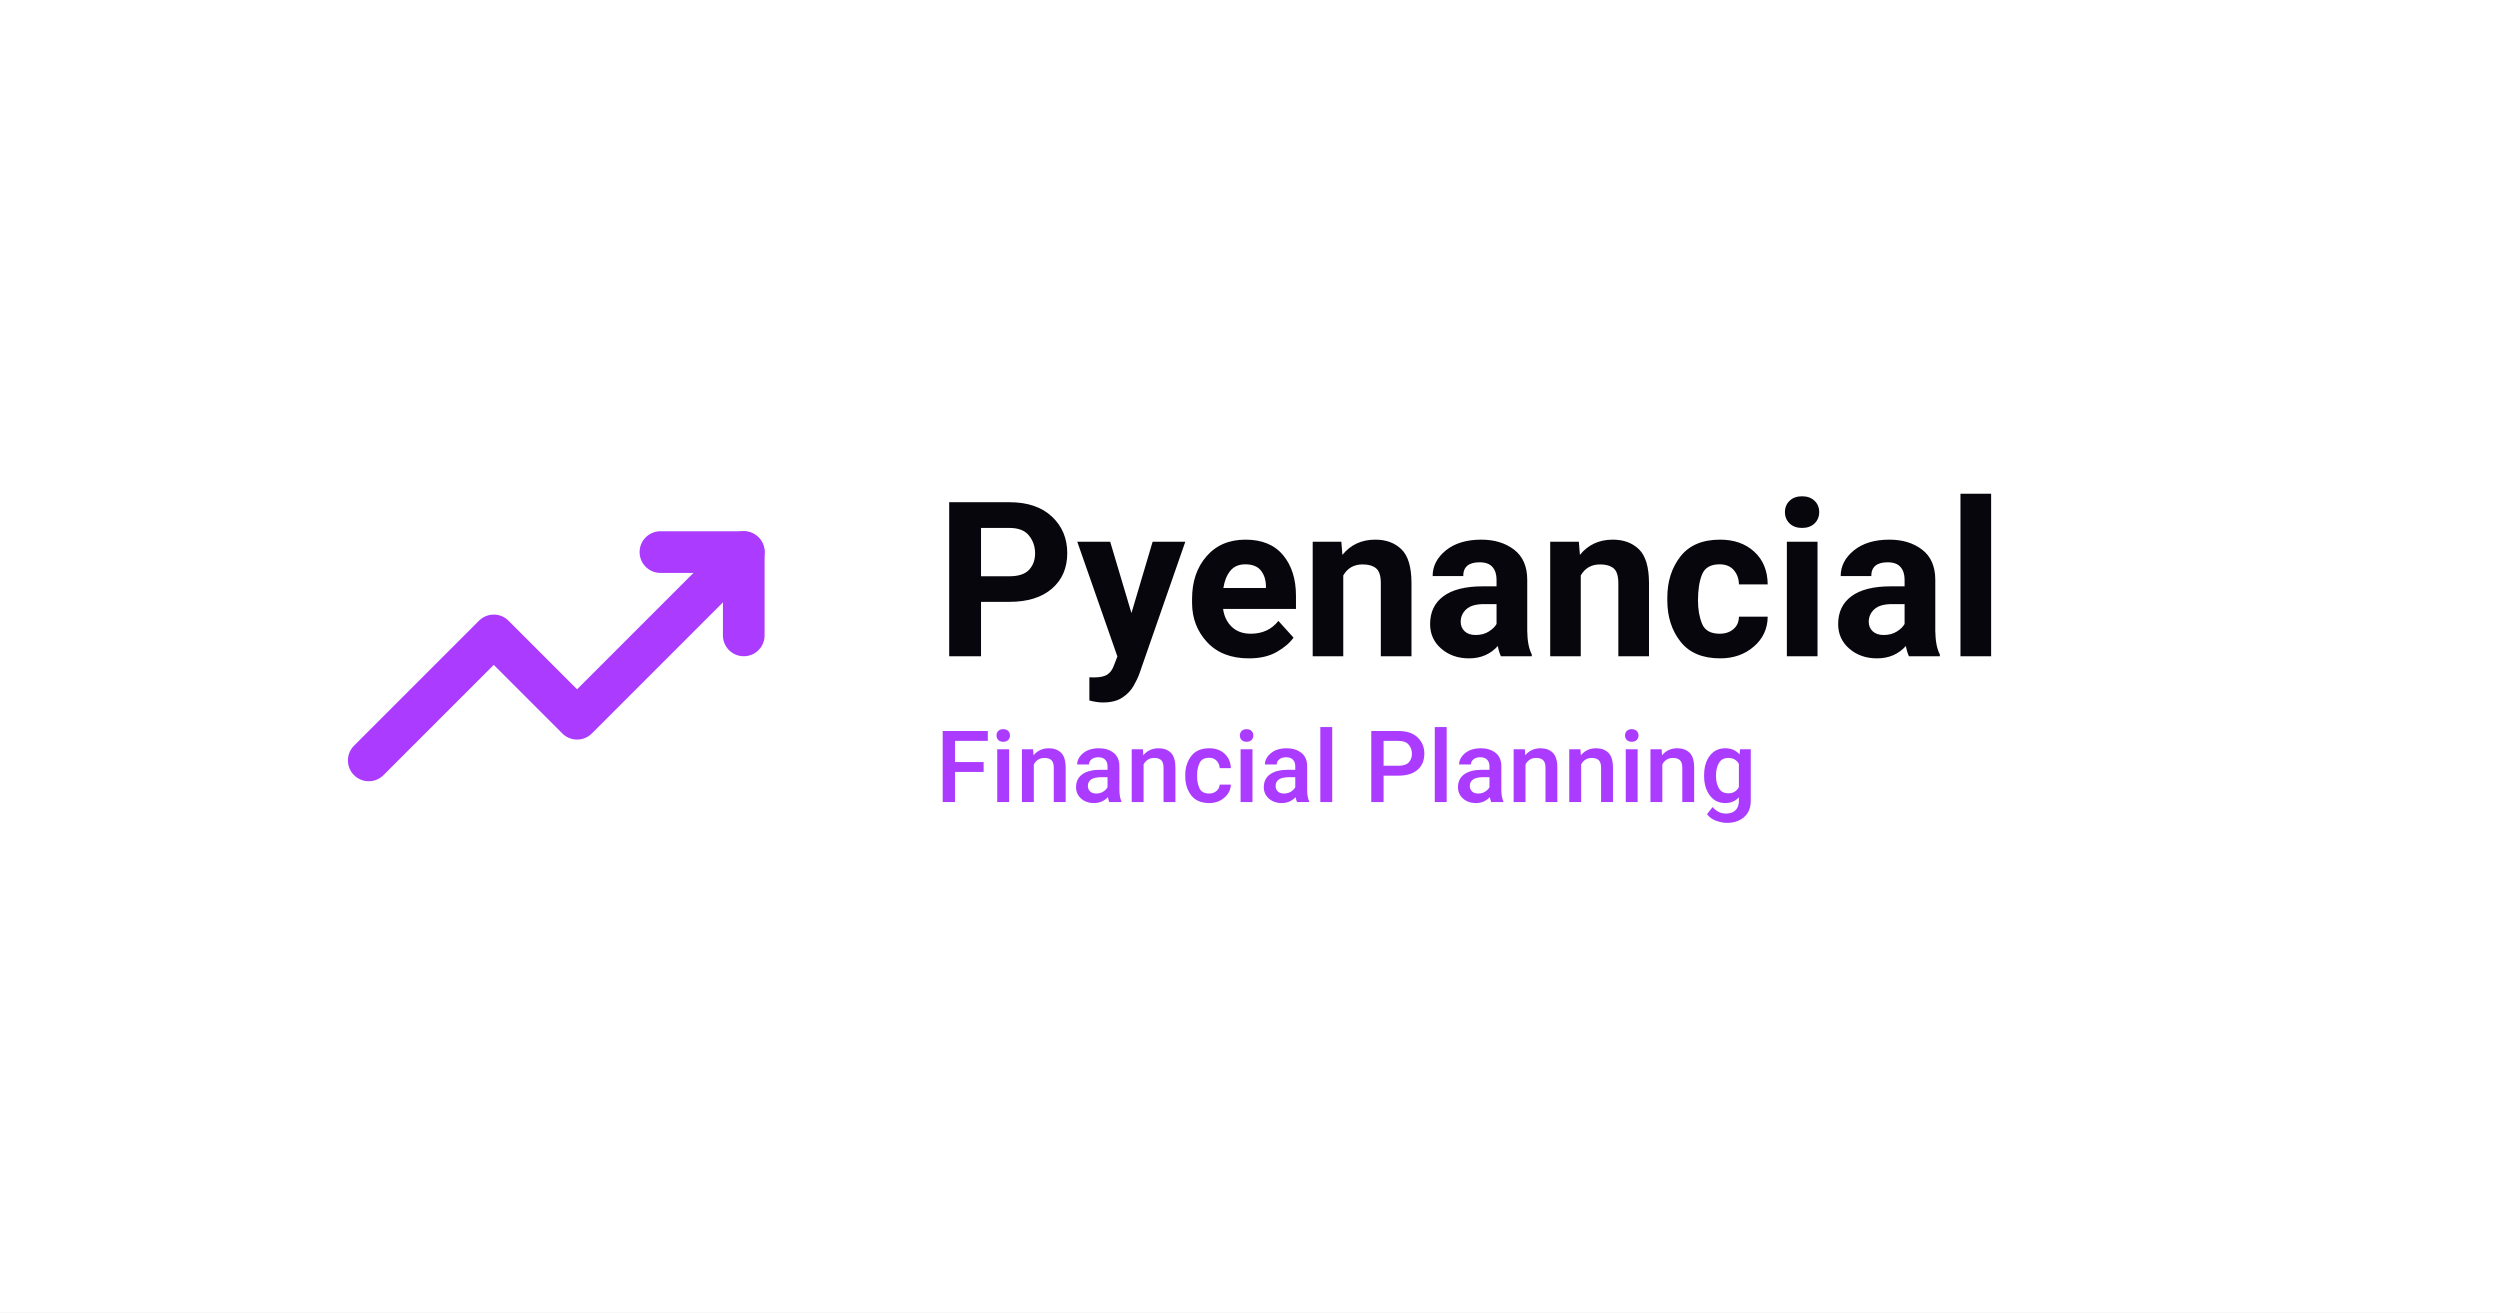
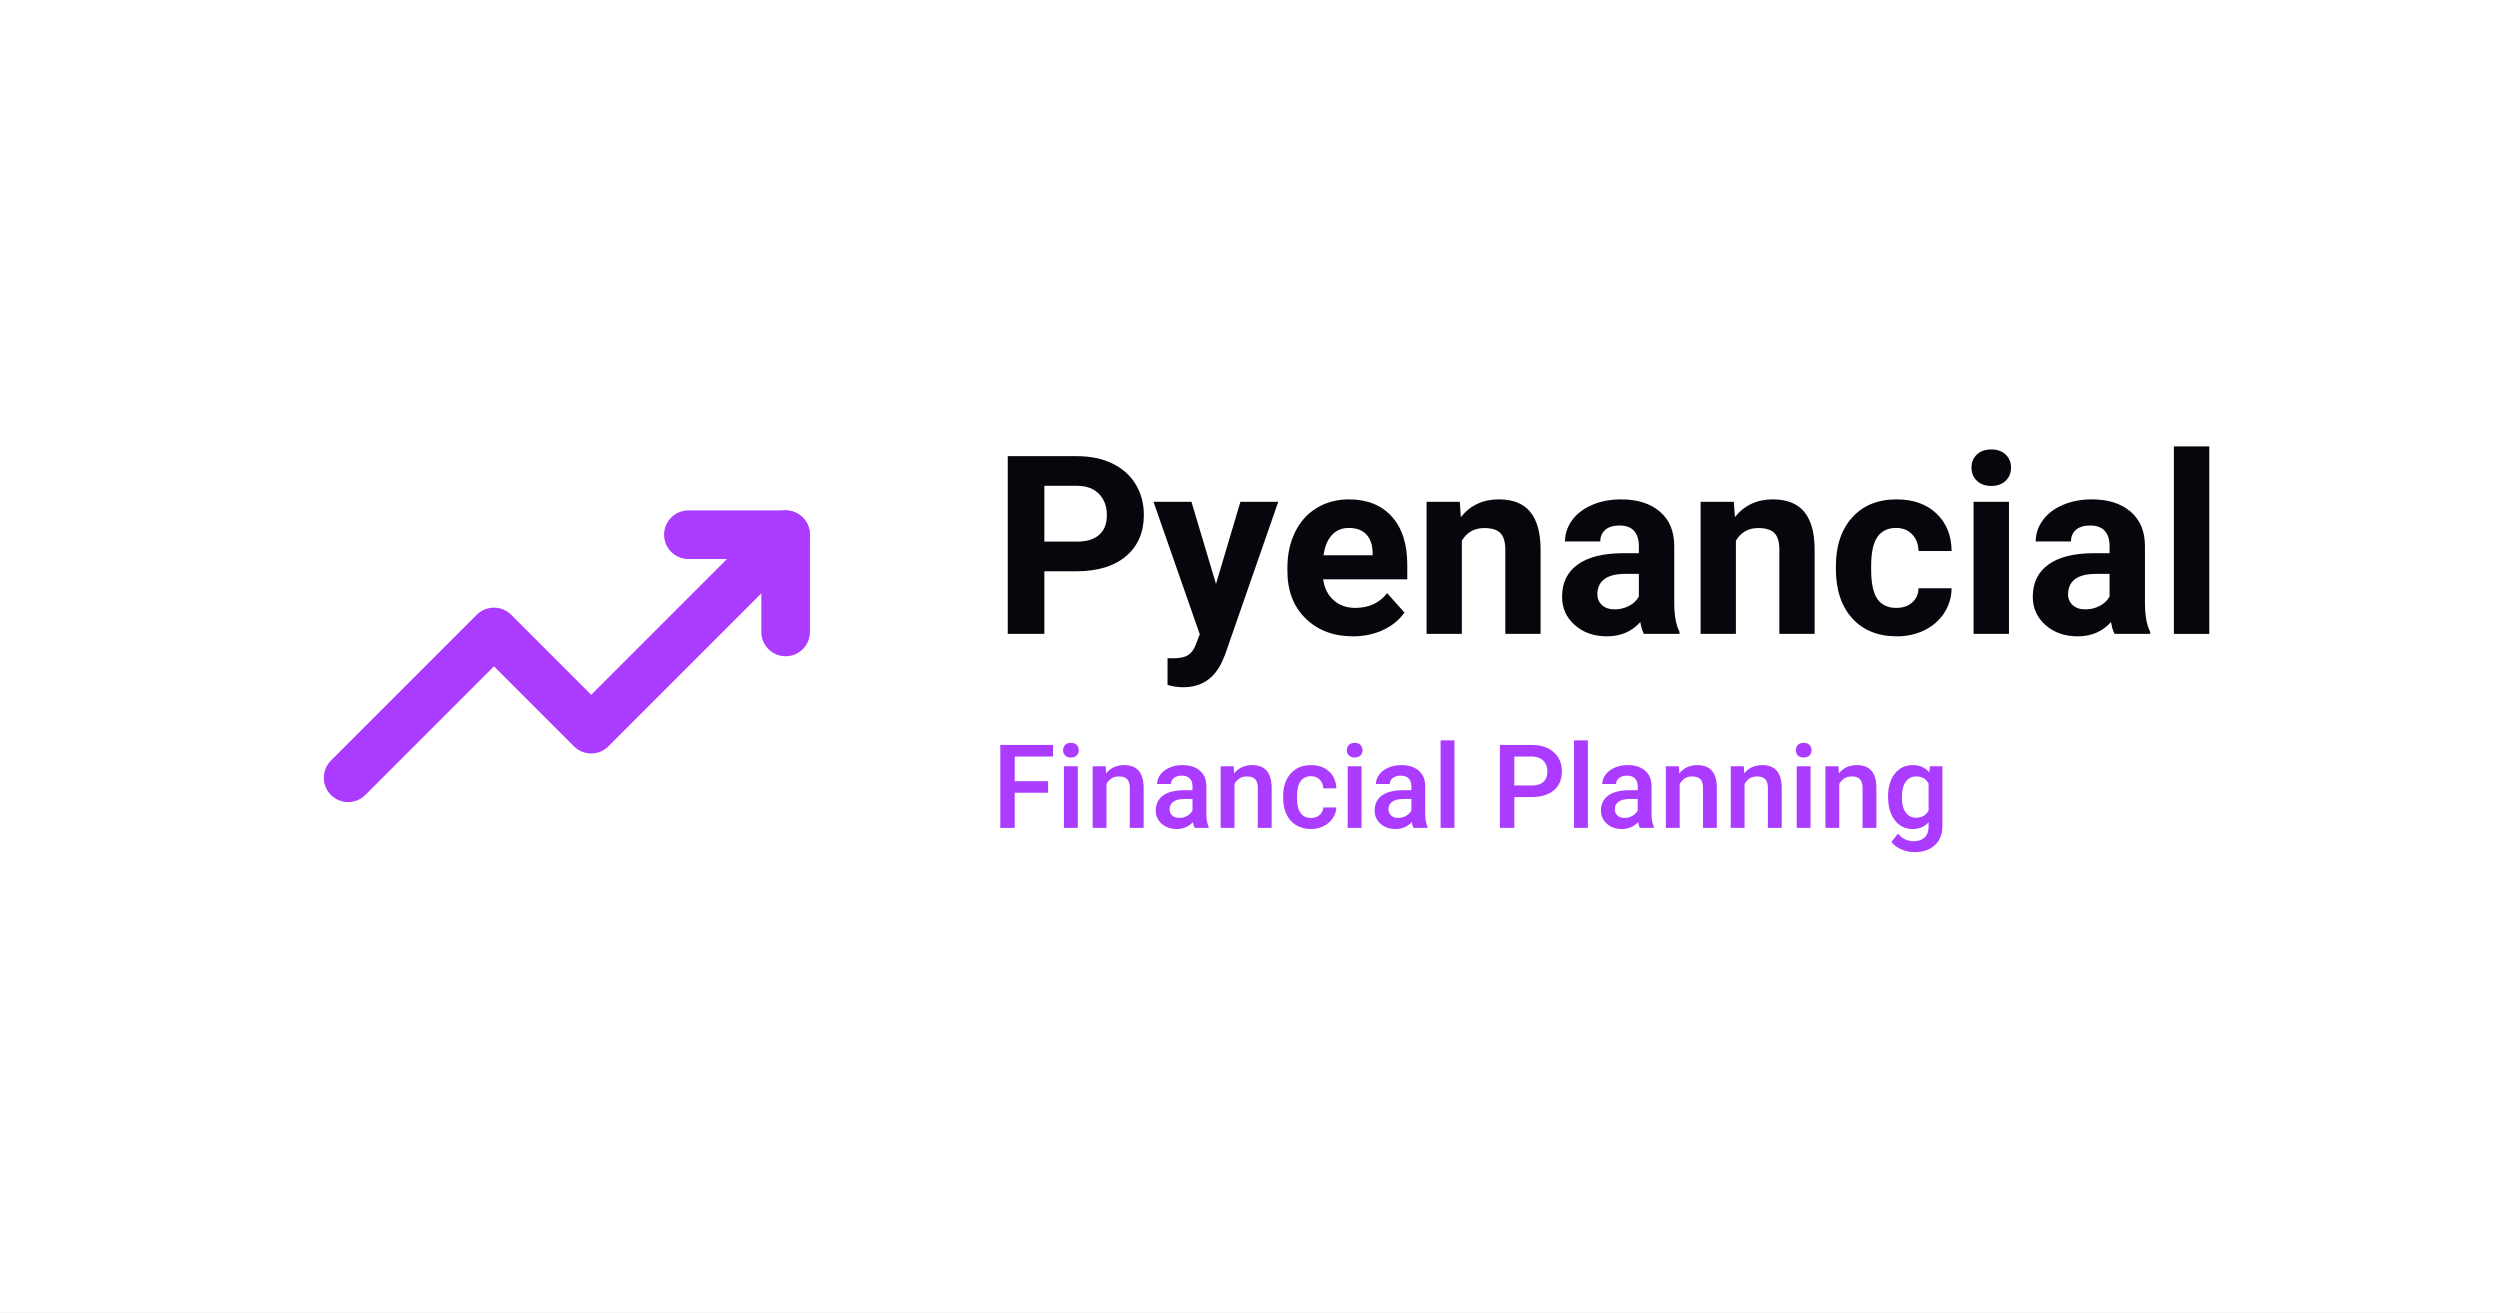
<svg xmlns="http://www.w3.org/2000/svg" width="1200" height="630" viewBox="0 0 1200 630">
  <rect width="1200" height="630" fill="#ffffff" />
-   <svg x="147" y="195" width="240" height="240" viewBox="0 0 24 24" fill="none" stroke="#aa3bff" stroke-width="2" stroke-linecap="round" stroke-linejoin="round">
+   <svg x="132.10" y="175.00" width="280" height="280" viewBox="0 0 24 24" fill="none" stroke="#aa3bff" stroke-width="2" stroke-linecap="round" stroke-linejoin="round">
    <path d="M3 17l6 -6l4 4l8 -8" />
    <path d="M17 7h4v4" />
  </svg>
-   <text x="449" y="315" font-family="system-ui, 'Segoe UI', Roboto, sans-serif" font-size="104" font-weight="700" fill="#08060d">Pyenancial</text>
-   <text x="449" y="385" font-family="system-ui, 'Segoe UI', Roboto, sans-serif" font-size="48" font-weight="500" fill="#aa3bff">Financial Planning</text>
+   <g transform="translate(476.10,304.27) scale(0.058594,-0.058594)" fill="#08060d">
+     <path transform="translate(0.00,0)" d="M430 513V0H130V1456H698Q862 1456 986.5 1396.0Q1111 1336 1178.0 1225.5Q1245 1115 1245 974Q1245 760 1098.5 636.5Q952 513 693 513ZM430 756H698Q817 756 879.5 812.0Q942 868 942 972Q942 1079 879.0 1145.0Q816 1211 705 1213H430Z" />
+     <path transform="translate(1321.00,0)" d="M515 409 715 1082H1025L590 -168L566 -225Q469 -437 246 -437Q183 -437 118 -418V-199L162 -200Q244 -200 284.5 -175.0Q325 -150 348 -92L382 -3L3 1082H314Z" />
+     <path transform="translate(2349.00,0)" d="M609 -20Q371 -20 221.5 126.0Q72 272 72 515V543Q72 706 135.0 834.5Q198 963 313.5 1032.5Q429 1102 577 1102Q799 1102 926.5 962.0Q1054 822 1054 565V447H365Q379 341 449.5 277.0Q520 213 628 213Q795 213 889 334L1031 175Q966 83 855.0 31.5Q744 -20 609 -20ZM576 868Q490 868 436.5 810.0Q383 752 368 644H770V667Q768 763 718.0 815.5Q668 868 576 868Z" />
+     <path transform="translate(3456.00,0)" d="M377 1082 386 957Q502 1102 697 1102Q869 1102 953.0 1001.0Q1037 900 1039 699V0H750V692Q750 784 710.0 825.5Q670 867 577 867Q455 867 394 763V0H105V1082Z" />
+     <path transform="translate(4603.00,0)" d="M738 0Q718 39 709 97Q604 -20 436 -20Q277 -20 172.5 72.0Q68 164 68 304Q68 476 195.5 568.0Q323 660 564 661H697V723Q697 798 658.5 843.0Q620 888 537 888Q464 888 422.5 853.0Q381 818 381 757H92Q92 851 150.0 931.0Q208 1011 314.0 1056.5Q420 1102 552 1102Q752 1102 869.5 1001.5Q987 901 987 719V250Q988 96 1030 17V0ZM499 201Q563 201 617.0 229.5Q671 258 697 306V492H589Q372 492 358 342L357 325Q357 271 395.0 236.0Q433 201 499 201Z" />
+     <path transform="translate(5701.00,0)" d="M377 1082 386 957Q502 1102 697 1102Q869 1102 953.0 1001.0Q1037 900 1039 699V0H750V692Q750 784 710.0 825.5Q670 867 577 867Q455 867 394 763V0H105V1082Z" />
+     <path transform="translate(6848.00,0)" d="M561 213Q641 213 691.0 257.0Q741 301 743 374H1014Q1013 264 954.0 172.5Q895 81 792.5 30.5Q690 -20 566 -20Q334 -20 200.0 127.5Q66 275 66 535V554Q66 804 199.0 953.0Q332 1102 564 1102Q767 1102 889.5 986.5Q1012 871 1014 679H743Q741 763 691.0 815.5Q641 868 559 868Q458 868 406.5 794.5Q355 721 355 556V526Q355 359 406.0 286.0Q457 213 561 213Z" />
+     <path transform="translate(7916.00,0)" d="M416 0H126V1082H416ZM109 1362Q109 1427 152.5 1469.0Q196 1511 271 1511Q345 1511 389.0 1469.0Q433 1427 433 1362Q433 1296 388.5 1254.0Q344 1212 271.0 1212.0Q198 1212 153.5 1254.0Q109 1296 109 1362Z" />
+     <path transform="translate(8459.00,0)" d="M738 0Q718 39 709 97Q604 -20 436 -20Q277 -20 172.5 72.0Q68 164 68 304Q68 476 195.5 568.0Q323 660 564 661H697V723Q697 798 658.5 843.0Q620 888 537 888Q464 888 422.5 853.0Q381 818 381 757H92Q92 851 150.0 931.0Q208 1011 314.0 1056.5Q420 1102 552 1102Q752 1102 869.5 1001.5Q987 901 987 719V250Q988 96 1030 17V0ZM499 201Q563 201 617.0 229.5Q671 258 697 306V492H589Q372 492 358 342L357 325Q357 271 395.0 236.0Q433 201 499 201Z" />
+     <path transform="translate(9557.00,0)" d="M416 0H126V1536H416Z" />
+   </g>
+   <g transform="translate(476.10,397.38) scale(0.027344,-0.027344)" fill="#aa3bff">
+     <path transform="translate(0.00,0)" d="M987 617H401V0H148V1456H1073V1252H401V819H987Z" />
+     <path transform="translate(1125.00,0)" d="M383 0H140V1082H383ZM125 1363Q125 1419 160.5 1456.0Q196 1493 262.0 1493.0Q328 1493 364.0 1456.0Q400 1419 400 1363Q400 1308 364.0 1271.5Q328 1235 262.0 1235.0Q196 1235 160.5 1271.5Q125 1308 125 1363Z" />
+     <path transform="translate(1648.00,0)" d="M350 1082 357 957Q477 1102 672 1102Q1010 1102 1016 715V0H773V701Q773 804 728.5 853.5Q684 903 583 903Q436 903 364 770V0H121V1082Z" />
+     <path transform="translate(2787.00,0)" d="M771 0Q755 31 743 101Q627 -20 459 -20Q296 -20 193.0 73.0Q90 166 90 303Q90 476 218.5 568.5Q347 661 586 661H735V732Q735 816 688.0 866.5Q641 917 545 917Q462 917 409.0 875.5Q356 834 356 770H113Q113 859 172.0 936.5Q231 1014 332.5 1058.0Q434 1102 559 1102Q749 1102 862.0 1006.5Q975 911 978 738V250Q978 104 1019 17V0ZM504 175Q576 175 639.5 210.0Q703 245 735 304V508H604Q469 508 401.0 461.0Q333 414 333 328Q333 258 379.5 216.5Q426 175 504 175Z" />
+     <path transform="translate(3895.00,0)" d="M350 1082 357 957Q477 1102 672 1102Q1010 1102 1016 715V0H773V701Q773 804 728.5 853.5Q684 903 583 903Q436 903 364 770V0H121V1082Z" />
+     <path transform="translate(5034.00,0)" d="M569 174Q660 174 720.0 227.0Q780 280 784 358H1013Q1009 257 950.0 169.5Q891 82 790.0 31.0Q689 -20 572 -20Q345 -20 212.0 127.0Q79 274 79 533V558Q79 805 211.0 953.5Q343 1102 571 1102Q764 1102 885.5 989.5Q1007 877 1013 694H784Q780 787 720.5 847.0Q661 907 569 907Q451 907 387.0 821.5Q323 736 322 562V523Q322 347 385.5 260.5Q449 174 569 174Z" />
+     <path transform="translate(6106.00,0)" d="M383 0H140V1082H383ZM125 1363Q125 1419 160.5 1456.0Q196 1493 262.0 1493.0Q328 1493 364.0 1456.0Q400 1419 400 1363Q400 1308 364.0 1271.5Q328 1235 262.0 1235.0Q196 1235 160.5 1271.5Q125 1308 125 1363Z" />
+     <path transform="translate(6629.00,0)" d="M771 0Q755 31 743 101Q627 -20 459 -20Q296 -20 193.0 73.0Q90 166 90 303Q90 476 218.5 568.5Q347 661 586 661H735V732Q735 816 688.0 866.5Q641 917 545 917Q462 917 409.0 875.5Q356 834 356 770H113Q113 859 172.0 936.5Q231 1014 332.5 1058.0Q434 1102 559 1102Q749 1102 862.0 1006.5Q975 911 978 738V250Q978 104 1019 17V0ZM504 175Q576 175 639.5 210.0Q703 245 735 304V508H604Q469 508 401.0 461.0Q333 414 333 328Q333 258 379.5 216.5Q426 175 504 175Z" />
+     <path transform="translate(7737.00,0)" d="M383 0H140V1536H383Z" />
+     <path transform="translate(8770.00,0)" d="M401 541V0H148V1456H705Q949 1456 1092.5 1329.0Q1236 1202 1236 993Q1236 779 1095.5 660.0Q955 541 702 541ZM401 744H705Q840 744 911.0 807.5Q982 871 982 991Q982 1109 910.0 1179.5Q838 1250 712 1252H401Z" />
+     <path transform="translate(10079.00,0)" d="M383 0H140V1536H383Z" />
+     <path transform="translate(10602.00,0)" d="M771 0Q755 31 743 101Q627 -20 459 -20Q296 -20 193.0 73.0Q90 166 90 303Q90 476 218.5 568.5Q347 661 586 661H735V732Q735 816 688.0 866.5Q641 917 545 917Q462 917 409.0 875.5Q356 834 356 770H113Q113 859 172.0 936.5Q231 1014 332.5 1058.0Q434 1102 559 1102Q749 1102 862.0 1006.5Q975 911 978 738V250Q978 104 1019 17V0ZM504 175Q576 175 639.5 210.0Q703 245 735 304V508H604Q469 508 401.0 461.0Q333 414 333 328Q333 258 379.5 216.5Q426 175 504 175Z" />
+     <path transform="translate(11710.00,0)" d="M350 1082 357 957Q477 1102 672 1102Q1010 1102 1016 715V0H773V701Q773 804 728.5 853.5Q684 903 583 903Q436 903 364 770V0H121V1082Z" />
+     <path transform="translate(12849.00,0)" d="M350 1082 357 957Q477 1102 672 1102Q1010 1102 1016 715V0H773V701Q773 804 728.5 853.5Q684 903 583 903Q436 903 364 770V0H121V1082Z" />
+     <path transform="translate(13988.00,0)" d="M383 0H140V1082H383ZM125 1363Q125 1419 160.5 1456.0Q196 1493 262.0 1493.0Q328 1493 364.0 1456.0Q400 1419 400 1363Q400 1308 364.0 1271.5Q328 1235 262.0 1235.0Q196 1235 160.5 1271.5Q125 1308 125 1363Z" />
+     <path transform="translate(14511.00,0)" d="M350 1082 357 957Q477 1102 672 1102Q1010 1102 1016 715V0H773V701Q773 804 728.5 853.5Q684 903 583 903Q436 903 364 770V0H121V1082Z" />
+     <path transform="translate(15650.00,0)" d="M82 549Q82 801 200.5 951.5Q319 1102 515 1102Q700 1102 806 973L817 1082H1036V33Q1036 -180 903.5 -303.0Q771 -426 546 -426Q427 -426 313.5 -376.5Q200 -327 141 -247L256 -101Q368 -234 532 -234Q653 -234 723.0 -168.5Q793 -103 793 24V97Q688 -20 513 -20Q323 -20 202.5 131.0Q82 282 82 549ZM324 528Q324 365 390.5 271.5Q457 178 575 178Q722 178 793 304V780Q724 903 577 903Q457 903 390.5 808.0Q324 713 324 528Z" />
+   </g>
</svg>
